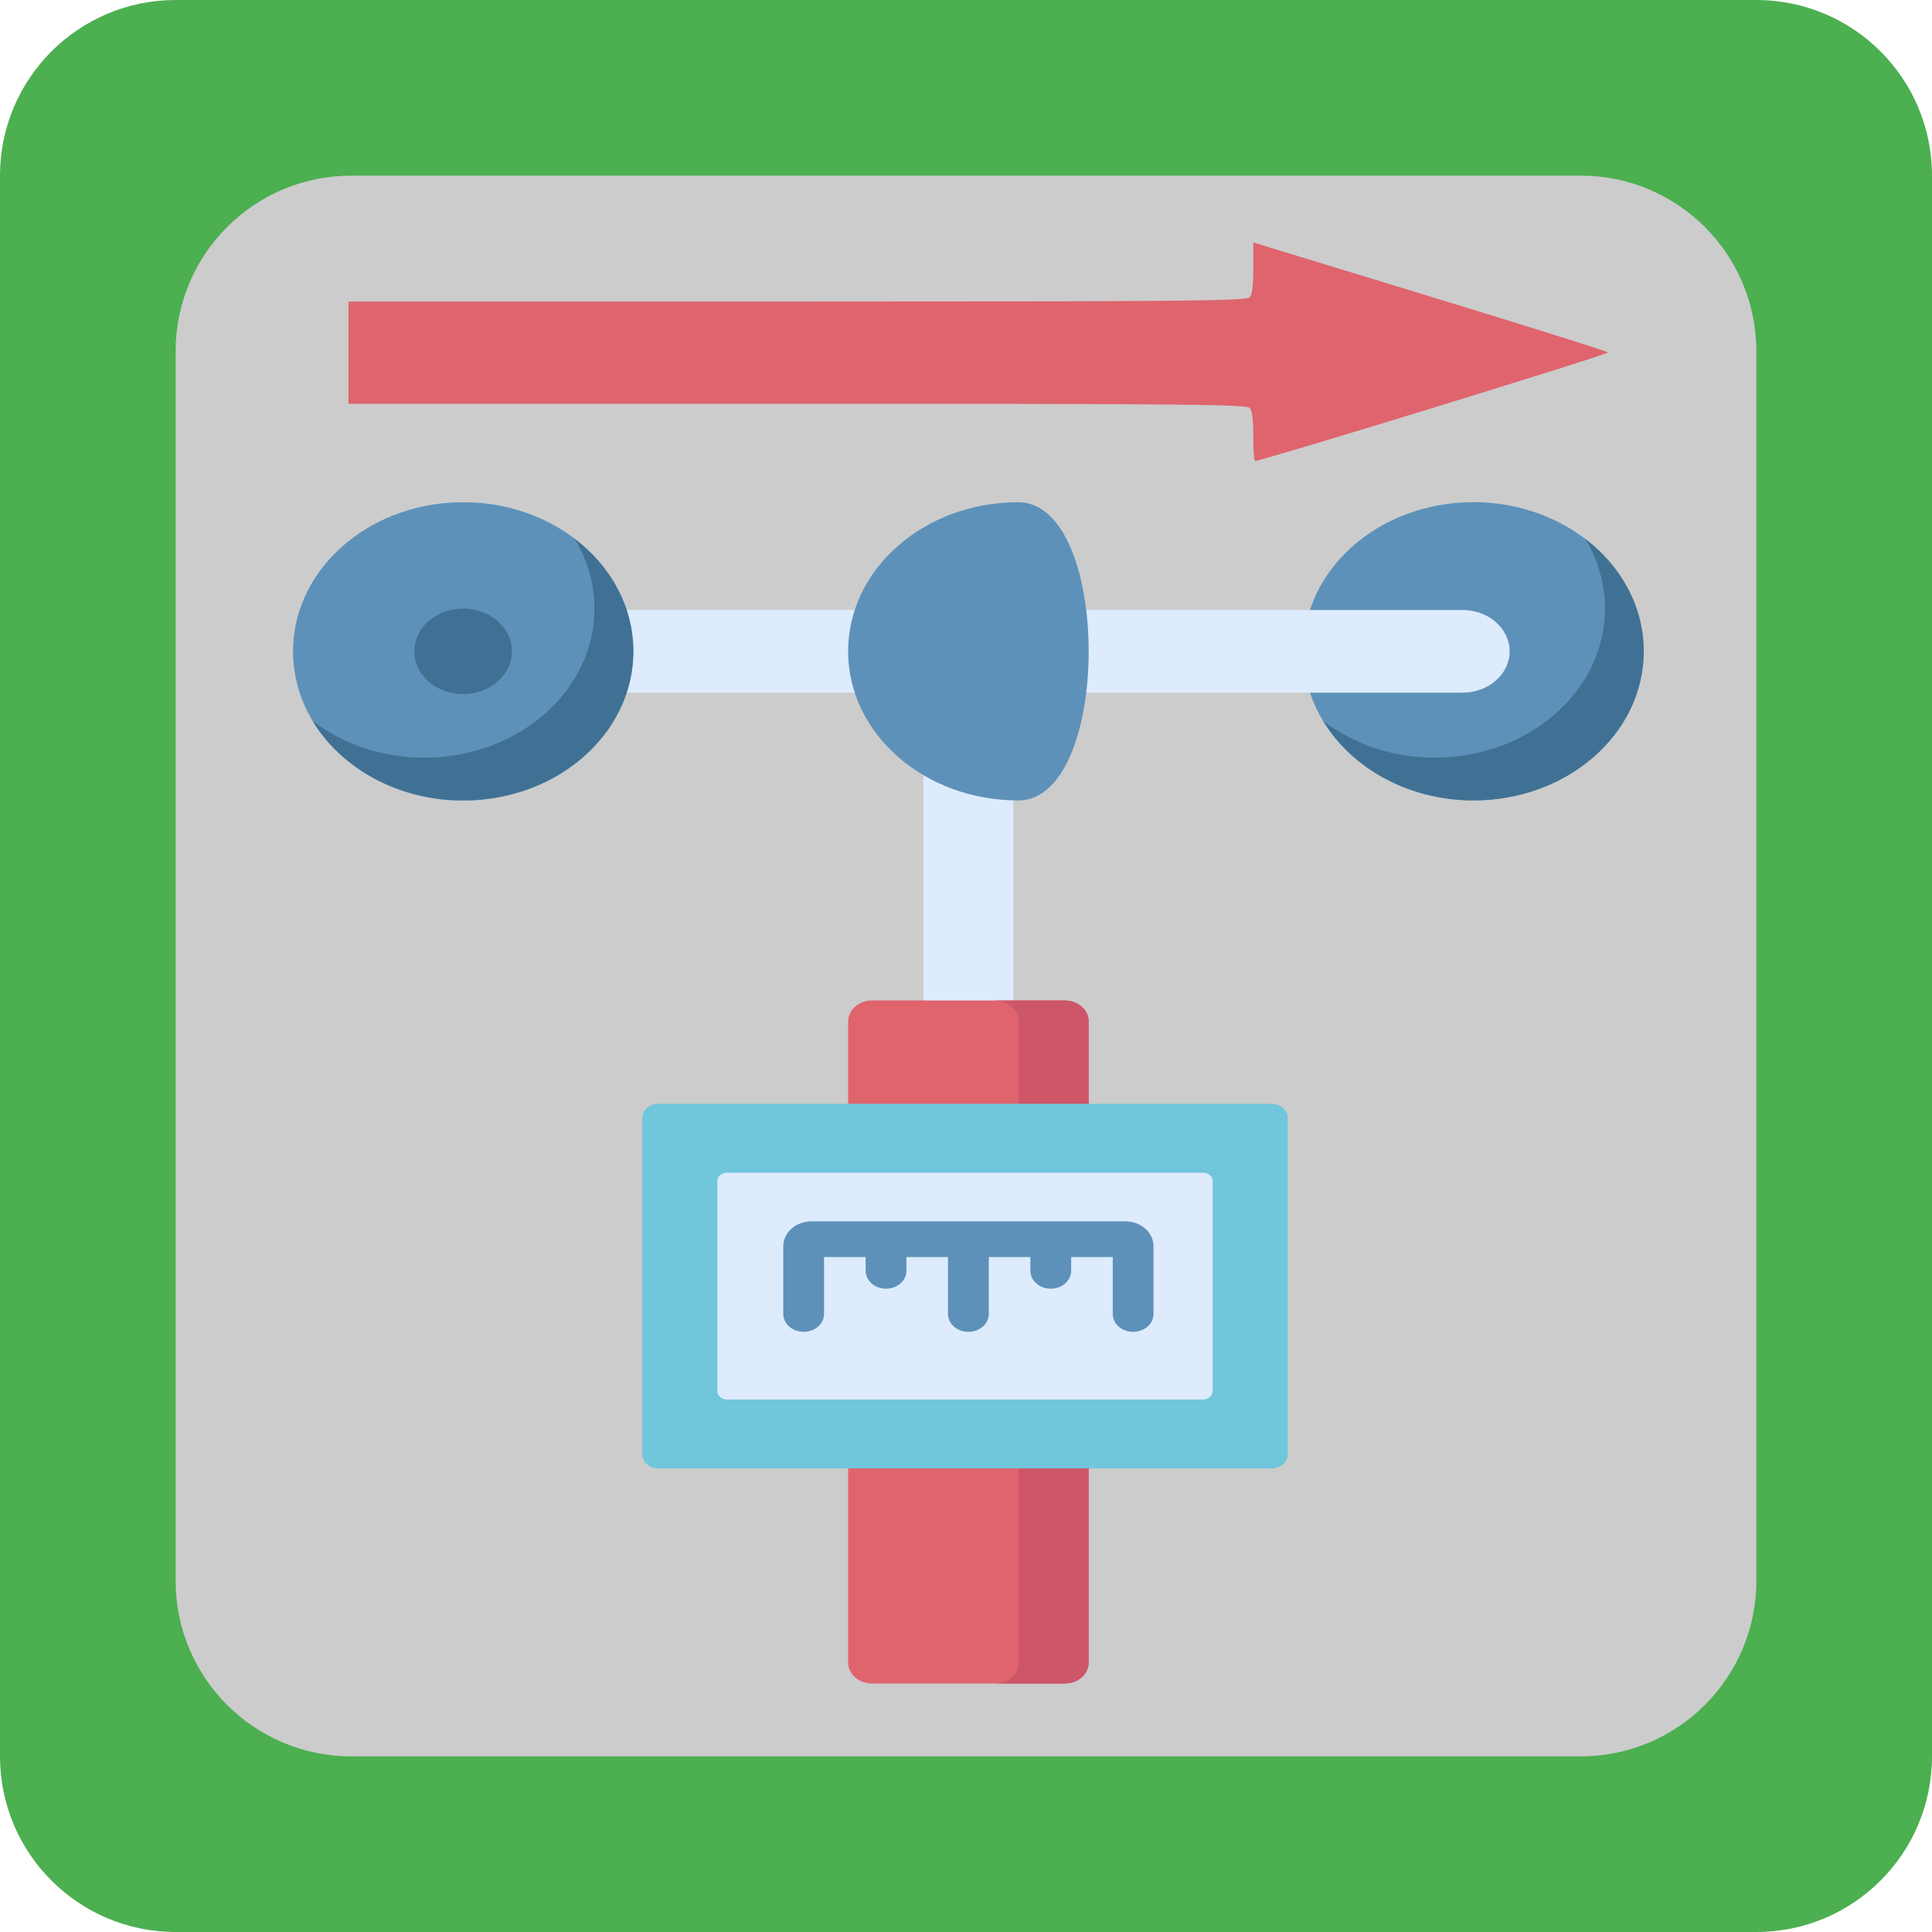
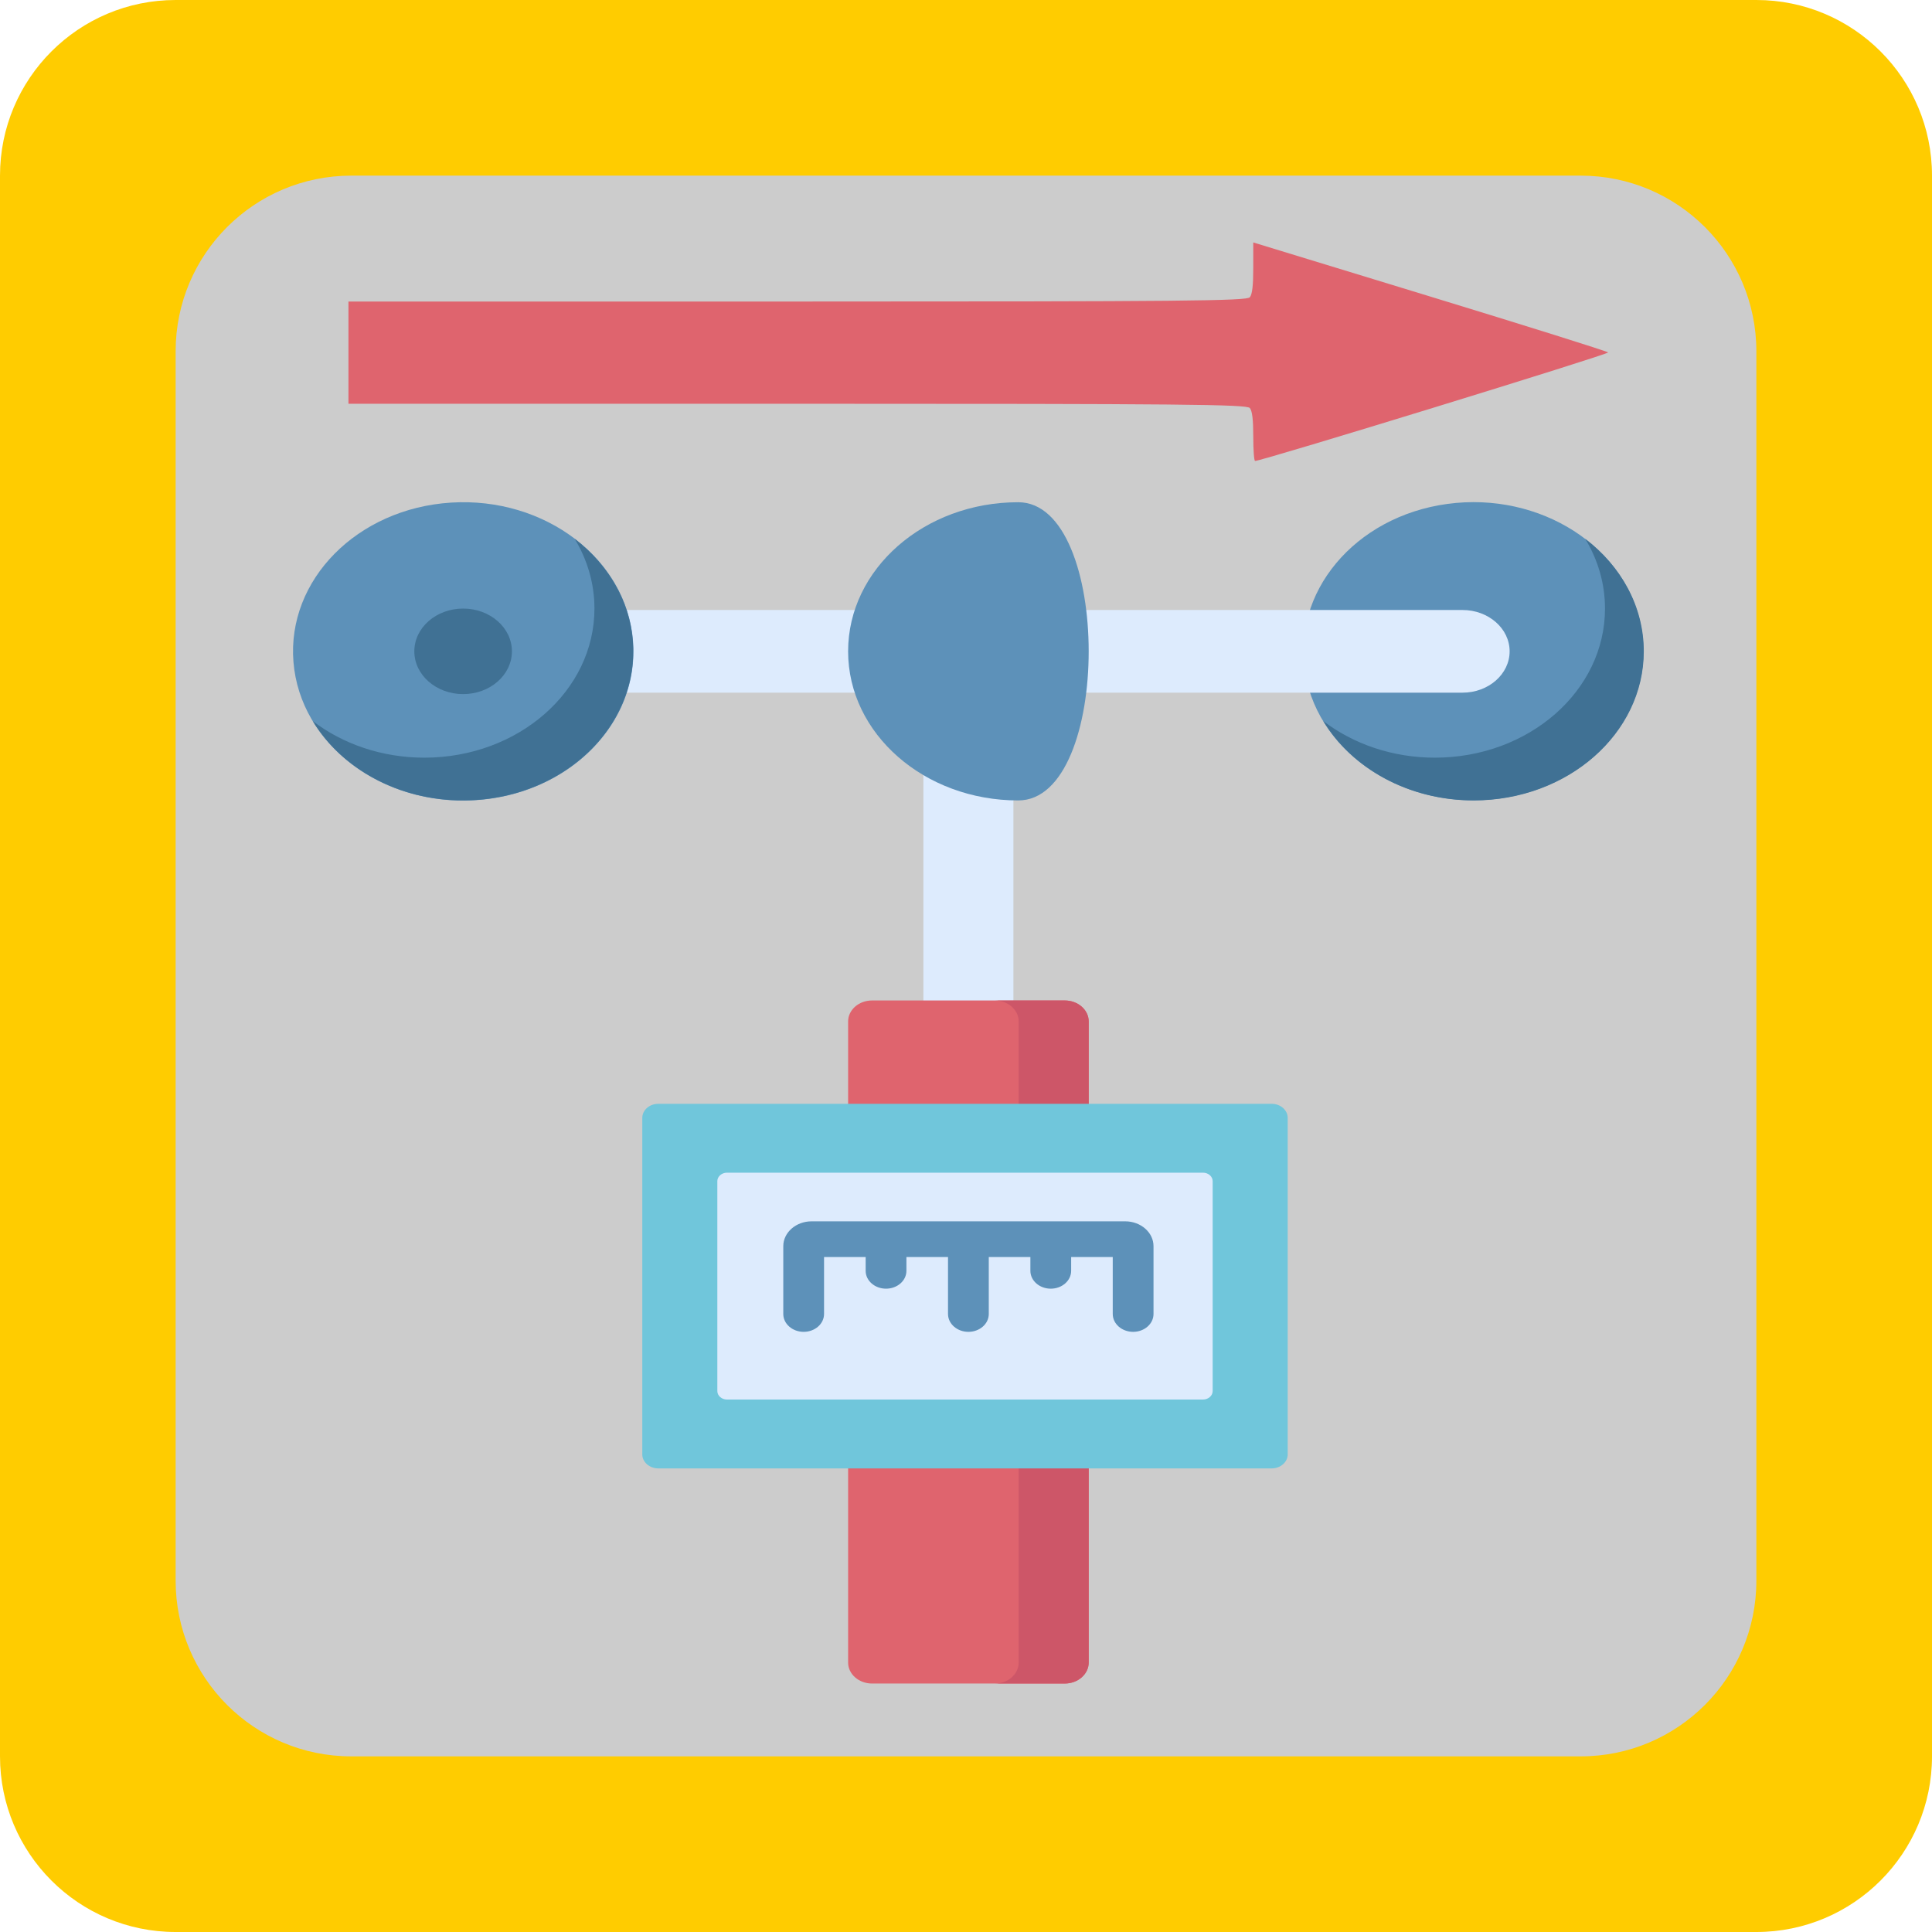
<svg xmlns="http://www.w3.org/2000/svg" xmlns:ns1="http://www.openswatchbook.org/uri/2009/osb" enable-background="new 0 0 512 512" width="55mm" height="55mm" viewBox="0 0 55 55" version="1.1" id="svg2">
  <defs id="defs1087">
    <linearGradient id="linearGradient839" ns1:paint="solid">
      <stop style="stop-color:#008400;stop-opacity:1;" offset="0" id="stop837" />
    </linearGradient>
    <linearGradient id="linearGradient2815" ns1:paint="solid">
      <stop style="stop-color:#000000;stop-opacity:1;" offset="0" id="stop2813" />
    </linearGradient>
    <marker style="overflow:visible" id="Arrow1Lstart" refX="0" refY="0" orient="auto">
      <path style="fill-rule:evenodd;stroke:#000000;stroke-width:1pt" d="M 0,0 5,-5 -12.5,0 5,5 Z" id="path1111" />
    </marker>
  </defs>
  <g id="main">
-     <rect style="fill:#4caf50;fill-opacity:1;stroke:none;stroke-width:1.391;stroke-linejoin:round;stroke-miterlimit:4;stroke-dasharray:none;stroke-opacity:1" id="state" width="55" height="55" x="0" y="0" ry="5" />
+     <rect style="fill:#ffcc00;fill-opacity:1;stroke:none;stroke-width:1.391;stroke-linejoin:round;stroke-miterlimit:4;stroke-dasharray:none;stroke-opacity:1" id="state" width="55" height="55" x="0" y="0" ry="5" />
    <rect style="fill:#cccccc;stroke:none;stroke-width:1.265;stroke-linejoin:round;stroke-miterlimit:4;stroke-dasharray:none;stroke-opacity:1" id="rect1658" width="45" height="45" x="5" y="5" ry="5" />
    <g id="g39" transform="matrix(0.07510535,0,0,0.06582941,8.341399,14.25962)">
      <path d="m 238.938,67.878 h 34.124 V 235.92 h -34.124 z" fill="#ddebfd" id="path13" />
      <path d="m 210.406,225.113 v 277.239 c 0,5.011 4.062,9.074 9.074,9.074 h 73.041 c 5.011,0 9.074,-4.063 9.074,-9.074 V 225.113 c 0,-5.011 -4.062,-9.074 -9.074,-9.074 H 219.48 c -5.012,0 -9.074,4.063 -9.074,9.074 z" fill="#df646e" id="path15" />
      <path d="m 292.52,216.039 h -26.536 c 5.011,0 9.074,4.063 9.074,9.074 v 277.239 c 0,5.012 -4.063,9.074 -9.074,9.074 h 26.536 c 5.011,0 9.074,-4.062 9.074,-9.074 V 225.113 c 0,-5.011 -4.062,-9.074 -9.074,-9.074 z" fill="#cd5668" id="path17" />
      <path d="M 132.39,412.311 V 266.816 c 0,-3.362 2.725,-6.087 6.087,-6.087 h 232.465 c 3.362,0 6.087,2.725 6.087,6.087 v 145.495 c 0,3.362 -2.725,6.087 -6.087,6.087 H 138.477 c -3.362,0 -6.087,-2.726 -6.087,-6.087 z" fill="#70c6db" id="path19" />
      <path d="M 344.915,290.513 H 164.504 c -2.028,0 -3.671,1.644 -3.671,3.671 v 90.759 c 0,2.028 1.644,3.671 3.671,3.671 h 180.411 c 2.028,0 3.671,-1.644 3.671,-3.671 v -90.759 c 10e-4,-2.028 -1.643,-3.671 -3.671,-3.671 z" fill="#ddebfd" id="path21" />
      <circle cx="447.52" cy="65.055" fill="#5d91b9" transform="matrix(0.988,-0.153,0.153,0.988,-4.685,69.205)" id="ellipse23" r="64.48" />
      <path d="m 489.811,16.404 c 4.772,9 7.485,19.259 7.485,30.155 0,35.611 -28.869,64.48 -64.48,64.48 -16.187,0 -30.968,-5.978 -42.291,-15.829 10.823,20.413 32.28,34.325 56.995,34.325 35.611,0 64.48,-28.868 64.48,-64.48 0,-19.425 -8.601,-36.83 -22.189,-48.651 z" fill="#407194" id="path25" />
      <path d="m 50.854,65.055 c 0,9.873 8.003,17.876 17.876,17.876 h 374.54 c 9.873,0 17.876,-8.003 17.876,-17.876 0,-9.873 -8.003,-17.876 -17.876,-17.876 H 68.73 c -9.873,0 -17.876,8.003 -17.876,17.876 z" fill="#ddebfd" id="path27" />
      <circle cx="64.48" cy="65.055" fill="#5d91b9" transform="matrix(0.998,-0.071,0.071,0.998,-4.449,4.735)" id="ellipse29" r="64.48" />
      <circle cx="64.48" cy="65.055" fill="#407194" r="18.496" id="circle31" />
      <path d="m 274.886,129.535 c -35.611,0 -64.48,-28.869 -64.48,-64.48 0,-35.611 28.869,-64.48 64.48,-64.48 35.611,0 35.611,128.96 0,128.96 z" fill="#5d91b9" id="path33" />
      <path d="M 315.426,311.547 H 196.574 c -5.923,0 -10.741,4.819 -10.741,10.741 v 29.325 c 0,4.268 3.459,7.726 7.726,7.726 4.267,0 7.726,-3.459 7.726,-7.726 V 327 h 15.769 v 5.948 c 0,4.268 3.459,7.726 7.726,7.726 4.267,0 7.726,-3.459 7.726,-7.726 V 327 h 15.767 v 24.614 c 0,4.268 3.459,7.726 7.726,7.726 4.267,0 7.726,-3.459 7.726,-7.726 V 327 h 15.769 v 5.948 c 0,4.268 3.459,7.726 7.726,7.726 4.267,0 7.726,-3.459 7.726,-7.726 V 327 h 15.767 v 24.614 c 0,4.268 3.459,7.726 7.726,7.726 4.267,0 7.726,-3.459 7.726,-7.726 v -29.325 c 0.003,-5.923 -4.816,-10.742 -10.739,-10.742 z" fill="#5d91b9" id="path35" />
      <path d="m 106.771,16.404 c 4.772,9 7.485,19.259 7.485,30.155 0,35.611 -28.869,64.48 -64.48,64.48 -16.187,0 -30.968,-5.978 -42.291,-15.829 10.823,20.413 32.28,34.325 56.995,34.325 35.611,0 64.48,-28.868 64.48,-64.48 0,-19.425 -8.601,-36.83 -22.189,-48.651 z" fill="#407194" id="path37" />
      <path style="fill:#df646e;stroke-width:5.788;stroke-linecap:round;stroke-miterlimit:9.2" d="m 363.975,-27.803 c 0,-7.362 -0.387,-11.049 -1.296,-12.352 -1.114,-1.597 -25.197,-1.857 -171.48,-1.857 H 21.014 v -22.103 -22.103 H 191.198 c 146.283,0 170.366,-0.261 171.48,-1.857 0.917,-1.315 1.296,-5.047 1.296,-12.776 v -10.919 l 66.914,23.334 c 36.802,12.834 67.222,23.735 67.599,24.225 0.556,0.723 -131.532,47.048 -133.832,46.937 -0.374,-0.019 -0.68,-4.756 -0.68,-10.527 z" id="arrow" />
    </g>
  </g>
</svg>
